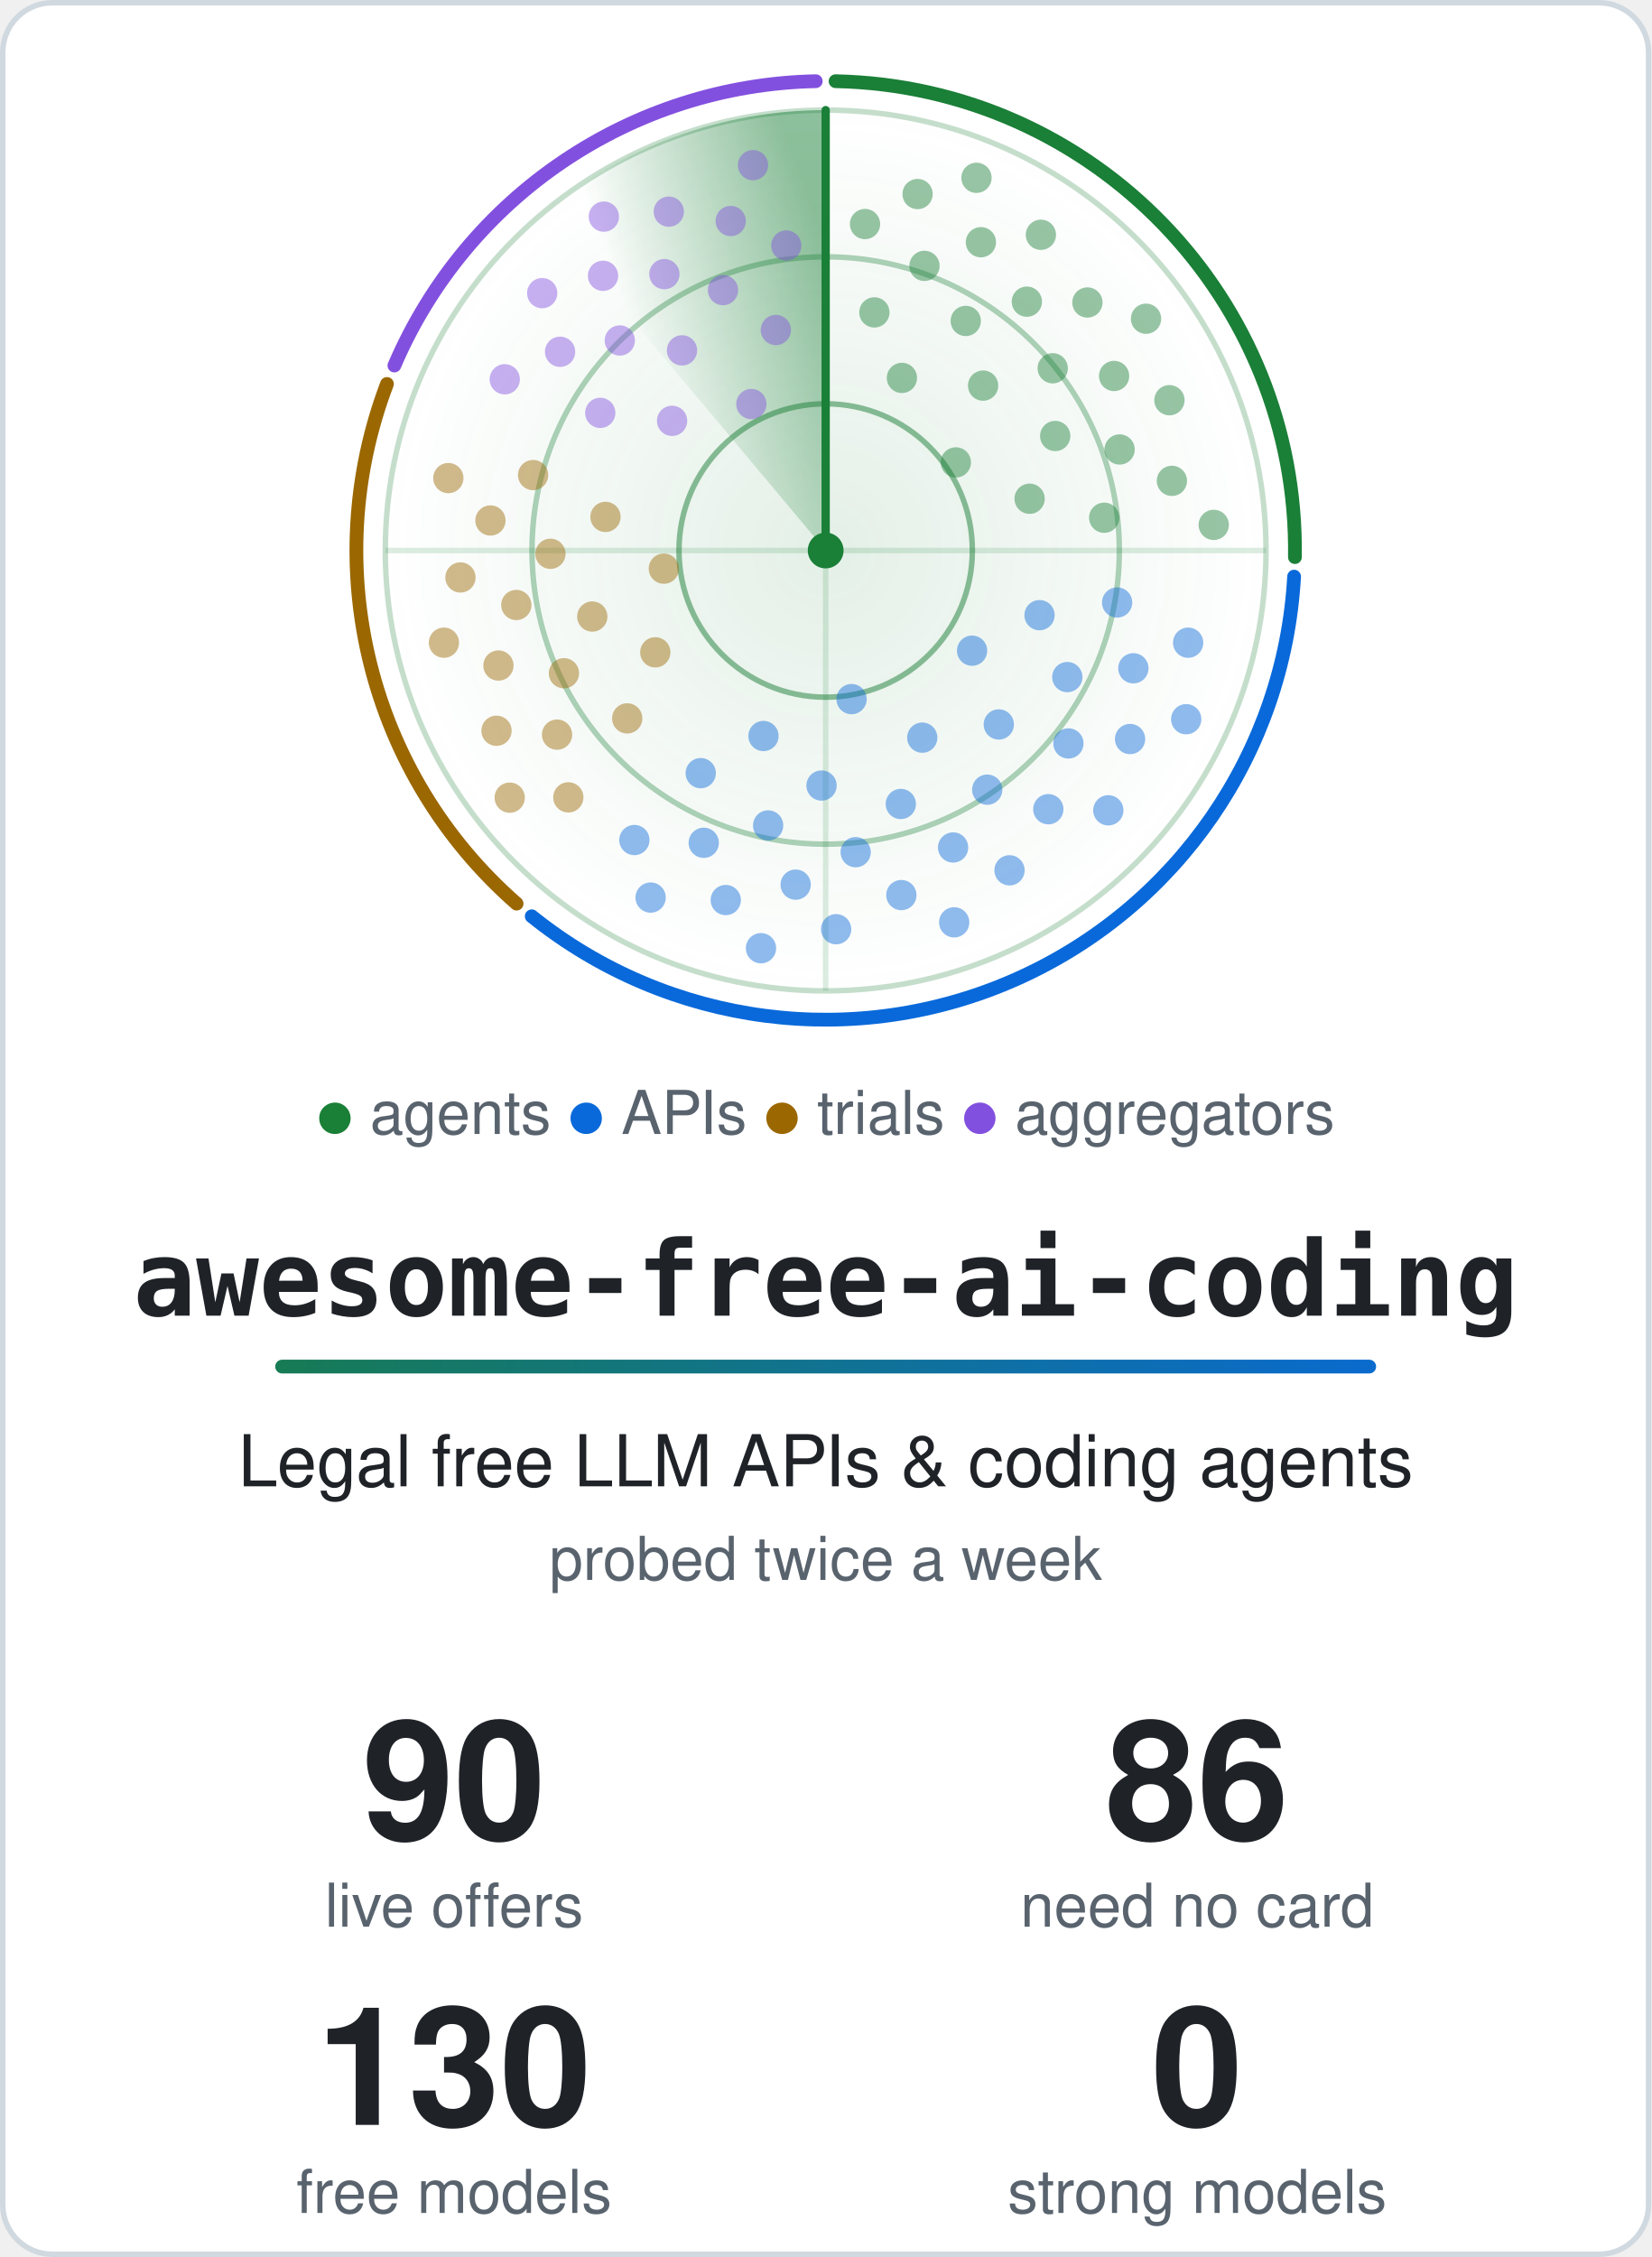
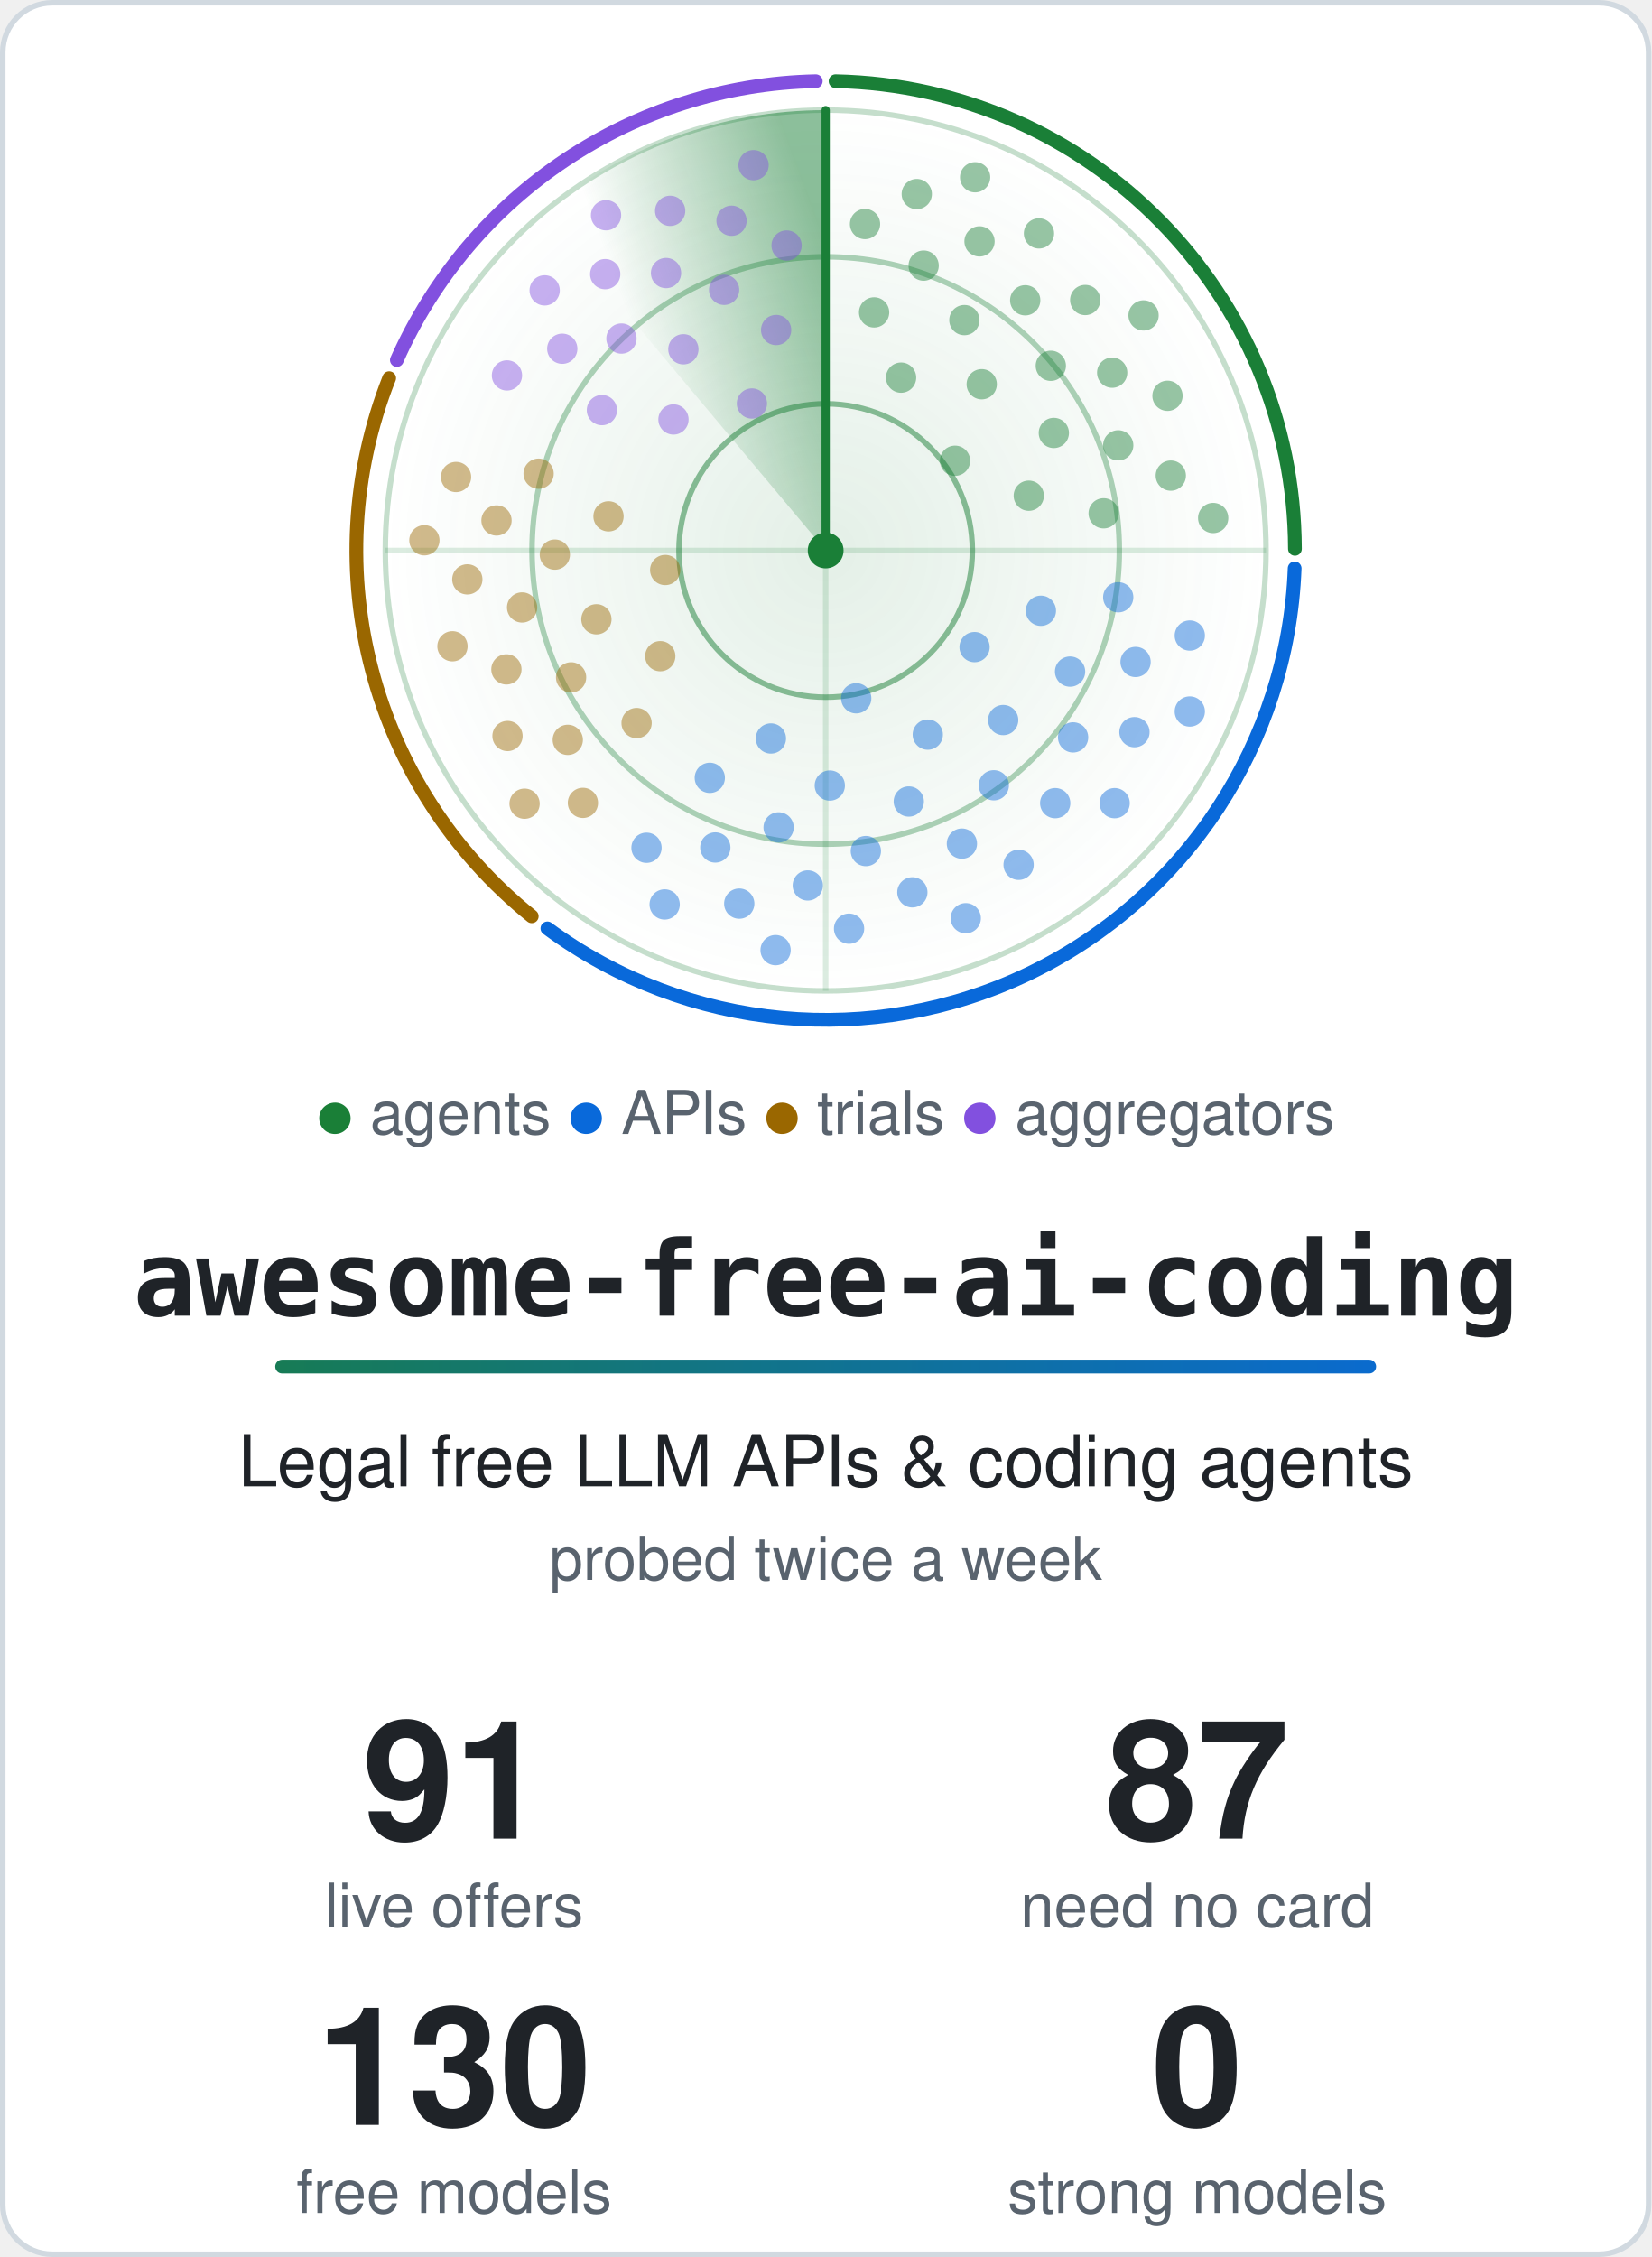
<svg xmlns="http://www.w3.org/2000/svg" width="600" height="820" viewBox="0 0 600 820" role="img" aria-labelledby="title">
  <style>.card{fill:#ffffff;stroke:#d1d9e0}.t{fill:#1f2328}.m{fill:#59636e}.ring{stroke:#1a7f37}.hub{fill:#1a7f37}.beam{stroke:#1a7f37}.s0,.s1,.g0,.g1{stop-color:#1a7f37}.a0{stop-color:#1a7f37}.a1{stop-color:#0969da}.dot.agents,.key.agents{fill:#1a7f37}.rim.agents{stroke:#1a7f37}.dot.apis,.key.apis{fill:#0969da}.rim.apis{stroke:#0969da}.dot.trials,.key.trials{fill:#9a6700}.rim.trials{stroke:#9a6700}.dot.aggregators,.key.aggregators{fill:#8250df}.rim.aggregators{stroke:#8250df}@media (prefers-color-scheme: dark) {.card{fill:#0d1117;stroke:#3d444d}.t{fill:#f0f6fc}.m{fill:#9198a1}.ring{stroke:#3fb950}.hub{fill:#3fb950}.beam{stroke:#3fb950}.s0,.s1,.g0,.g1{stop-color:#3fb950}.a0{stop-color:#3fb950}.a1{stop-color:#4493f8}.dot.agents,.key.agents{fill:#3fb950}.rim.agents{stroke:#3fb950}.dot.apis,.key.apis{fill:#4493f8}.rim.apis{stroke:#4493f8}.dot.trials,.key.trials{fill:#d29922}.rim.trials{stroke:#d29922}.dot.aggregators,.key.aggregators{fill:#ab7df8}.rim.aggregators{stroke:#ab7df8}}.rim{fill:none}.s0{stop-opacity:.5}.s1,.g1{stop-opacity:0}.g0{stop-opacity:.12}.dot{opacity:.45;animation:ping 6s linear infinite}@keyframes ping{0%,4%{opacity:1}55%,100%{opacity:.45}}.turning{animation:turn 6s linear infinite}@keyframes turn{to{transform:rotate(360deg)}}@media (prefers-reduced-motion: reduce) {.dot { animation: none; opacity: 1 } .turning { animation: none }}</style>
  <defs>
    <linearGradient id="accent" gradientUnits="userSpaceOnUse" x1="0" y1="0" x2="540" y2="0">
      <stop class="a0" offset="0" />
      <stop class="a1" offset="1" />
    </linearGradient>
  </defs>
  <rect class="card" x="1" y="1" width="598" height="818" rx="18" stroke-width="2" />
  <defs>
    <radialGradient id="glow">
      <stop class="g0" offset="0" />
      <stop class="g1" offset="1" />
    </radialGradient>
  </defs>
  <circle cx="300.0" cy="200.0" r="160.0" fill="url(#glow)" />
  <circle class="ring" cx="300.0" cy="200.0" r="53.3" fill="none" stroke-width="2" stroke-opacity=".5" />
  <circle class="ring" cx="300.0" cy="200.0" r="106.7" fill="none" stroke-width="2" stroke-opacity=".35" />
  <circle class="ring" cx="300.0" cy="200.0" r="160.0" fill="none" stroke-width="2" stroke-opacity=".25" />
  <path class="ring" d="M140.0 200.0H460.0M300.0 40.0V360.0" stroke-width="2" stroke-opacity=".15" />
-   <path class="rim agents" d="M303.6 29.5A170.5 170.5 0 0 1 470.5 202.4" stroke-width="5" stroke-linecap="round" />
-   <path class="rim apis" d="M470.2 209.5A170.5 170.5 0 0 1 193.2 332.9" stroke-width="5" stroke-linecap="round" />
-   <path class="rim trials" d="M187.7 328.3A170.5 170.5 0 0 1 140.6 139.5" stroke-width="5" stroke-linecap="round" />
-   <path class="rim aggregators" d="M143.3 132.8A170.5 170.5 0 0 1 296.4 29.5" stroke-width="5" stroke-linecap="round" />
+   <path class="rim agents" d="M303.6 29.5A170.5 170.5 0 0 1 470.5 199.4" stroke-width="5" stroke-linecap="round" />
+   <path class="rim apis" d="M470.4 206.5A170.5 170.5 0 0 1 198.9 337.3" stroke-width="5" stroke-linecap="round" />
+   <path class="rim trials" d="M193.2 332.9A170.5 170.5 0 0 1 141.4 137.4" stroke-width="5" stroke-linecap="round" />
+   <path class="rim aggregators" d="M144.2 130.8A170.5 170.5 0 0 1 296.4 29.5" stroke-width="5" stroke-linecap="round" />
  <defs>
    <linearGradient id="sweep" gradientUnits="userSpaceOnUse" x1="300.0" y1="88.0" x2="228.0" y2="114.2">
      <stop class="s0" offset="0" />
      <stop class="s1" offset="1" />
    </linearGradient>
  </defs>
  <g class="turning" style="transform-origin:300.0px 200.0px">
    <path fill="url(#sweep)" d="M300.0 200.0L197.2 77.4A160.0 160.0 0 0 1 300.0 40.0Z" />
    <line class="beam" x1="300.0" y1="200.0" x2="300.0" y2="40.0" stroke-width="3" stroke-linecap="round" />
  </g>
-   <circle class="dot agents" cx="347.3" cy="168.0" r="5.5" style="animation-delay:0.93s" />
-   <circle class="dot agents" cx="327.7" cy="137.3" r="5.5" style="animation-delay:0.40s" />
-   <circle class="dot agents" cx="374.1" cy="181.2" r="5.5" style="animation-delay:1.26s" />
-   <circle class="dot agents" cx="357.2" cy="140.1" r="5.5" style="animation-delay:0.73s" />
-   <circle class="dot agents" cx="317.7" cy="113.5" r="5.5" style="animation-delay:0.19s" />
-   <circle class="dot agents" cx="383.4" cy="158.4" r="5.5" style="animation-delay:1.06s" />
-   <circle class="dot agents" cx="350.9" cy="116.6" r="5.5" style="animation-delay:0.52s" />
-   <circle class="dot agents" cx="401.2" cy="188.1" r="5.5" style="animation-delay:1.39s" />
-   <circle class="dot agents" cx="382.5" cy="133.8" r="5.5" style="animation-delay:0.85s" />
-   <circle class="dot agents" cx="335.9" cy="96.6" r="5.5" style="animation-delay:0.32s" />
-   <circle class="dot agents" cx="406.8" cy="163.3" r="5.5" style="animation-delay:1.18s" />
-   <circle class="dot agents" cx="373.1" cy="109.6" r="5.5" style="animation-delay:0.65s" />
+   <circle class="dot agents" cx="347.0" cy="167.4" r="5.5" style="animation-delay:0.92s" />
+   <circle class="dot agents" cx="327.4" cy="137.2" r="5.5" style="animation-delay:0.39s" />
+   <circle class="dot agents" cx="373.8" cy="180.1" r="5.5" style="animation-delay:1.25s" />
+   <circle class="dot agents" cx="356.7" cy="139.6" r="5.5" style="animation-delay:0.72s" />
+   <circle class="dot agents" cx="317.6" cy="113.5" r="5.5" style="animation-delay:0.19s" />
+   <circle class="dot agents" cx="382.9" cy="157.3" r="5.5" style="animation-delay:1.05s" />
+   <circle class="dot agents" cx="350.4" cy="116.3" r="5.5" style="animation-delay:0.52s" />
+   <circle class="dot agents" cx="401.0" cy="186.5" r="5.5" style="animation-delay:1.37s" />
+   <circle class="dot agents" cx="381.8" cy="132.9" r="5.5" style="animation-delay:0.84s" />
+   <circle class="dot agents" cx="335.6" cy="96.5" r="5.5" style="animation-delay:0.32s" />
+   <circle class="dot agents" cx="406.3" cy="161.8" r="5.5" style="animation-delay:1.17s" />
+   <circle class="dot agents" cx="372.5" cy="109.1" r="5.5" style="animation-delay:0.64s" />
  <circle class="dot agents" cx="314.3" cy="81.4" r="5.5" style="animation-delay:0.11s" />
-   <circle class="dot agents" cx="404.8" cy="136.6" r="5.5" style="animation-delay:0.98s" />
-   <circle class="dot agents" cx="356.4" cy="88.0" r="5.5" style="animation-delay:0.45s" />
-   <circle class="dot agents" cx="425.8" cy="174.7" r="5.5" style="animation-delay:1.31s" />
-   <circle class="dot agents" cx="395.1" cy="109.9" r="5.5" style="animation-delay:0.78s" />
-   <circle class="dot agents" cx="333.4" cy="70.5" r="5.5" style="animation-delay:0.24s" />
-   <circle class="dot agents" cx="424.9" cy="145.4" r="5.5" style="animation-delay:1.11s" />
-   <circle class="dot agents" cx="378.2" cy="85.3" r="5.5" style="animation-delay:0.57s" />
-   <circle class="dot agents" cx="441.0" cy="190.7" r="5.5" style="animation-delay:1.44s" />
-   <circle class="dot agents" cx="416.4" cy="115.8" r="5.5" style="animation-delay:0.90s" />
-   <circle class="dot agents" cx="354.8" cy="64.6" r="5.5" style="animation-delay:0.37s" />
-   <circle class="dot apis" cx="309.4" cy="254.0" r="5.5" style="animation-delay:2.84s" />
-   <circle class="dot apis" cx="353.2" cy="236.4" r="5.5" style="animation-delay:2.07s" />
-   <circle class="dot apis" cx="277.4" cy="267.4" r="5.5" style="animation-delay:3.31s" />
-   <circle class="dot apis" cx="335.1" cy="268.0" r="5.5" style="animation-delay:2.54s" />
-   <circle class="dot apis" cx="377.7" cy="223.5" r="5.5" style="animation-delay:1.78s" />
-   <circle class="dot apis" cx="298.5" cy="285.4" r="5.5" style="animation-delay:3.02s" />
-   <circle class="dot apis" cx="362.9" cy="263.2" r="5.5" style="animation-delay:2.25s" />
-   <circle class="dot apis" cx="254.6" cy="280.9" r="5.5" style="animation-delay:3.49s" />
-   <circle class="dot apis" cx="327.3" cy="292.1" r="5.5" style="animation-delay:2.72s" />
-   <circle class="dot apis" cx="387.8" cy="246.0" r="5.5" style="animation-delay:1.96s" />
-   <circle class="dot apis" cx="279.1" cy="299.9" r="5.5" style="animation-delay:3.20s" />
-   <circle class="dot apis" cx="358.7" cy="286.9" r="5.5" style="animation-delay:2.43s" />
-   <circle class="dot apis" cx="405.9" cy="218.9" r="5.5" style="animation-delay:1.67s" />
-   <circle class="dot apis" cx="310.9" cy="309.6" r="5.5" style="animation-delay:2.90s" />
-   <circle class="dot apis" cx="388.2" cy="270.1" r="5.5" style="animation-delay:2.14s" />
-   <circle class="dot apis" cx="255.7" cy="306.2" r="5.5" style="animation-delay:3.38s" />
-   <circle class="dot apis" cx="346.3" cy="307.9" r="5.5" style="animation-delay:2.61s" />
-   <circle class="dot apis" cx="411.8" cy="242.8" r="5.5" style="animation-delay:1.85s" />
-   <circle class="dot apis" cx="289.1" cy="321.4" r="5.5" style="animation-delay:3.09s" />
-   <circle class="dot apis" cx="380.9" cy="294.0" r="5.5" style="animation-delay:2.32s" />
-   <circle class="dot apis" cx="230.5" cy="305.2" r="5.5" style="animation-delay:3.56s" />
-   <circle class="dot apis" cx="327.5" cy="325.2" r="5.5" style="animation-delay:2.79s" />
-   <circle class="dot apis" cx="410.6" cy="268.5" r="5.5" style="animation-delay:2.03s" />
-   <circle class="dot apis" cx="263.7" cy="327.0" r="5.5" style="animation-delay:3.27s" />
-   <circle class="dot apis" cx="366.8" cy="316.2" r="5.5" style="animation-delay:2.50s" />
-   <circle class="dot apis" cx="431.7" cy="233.5" r="5.5" style="animation-delay:1.74s" />
-   <circle class="dot apis" cx="303.8" cy="337.6" r="5.5" style="animation-delay:2.97s" />
-   <circle class="dot apis" cx="402.7" cy="294.4" r="5.5" style="animation-delay:2.21s" />
-   <circle class="dot apis" cx="236.4" cy="326.1" r="5.5" style="animation-delay:3.45s" />
-   <circle class="dot apis" cx="346.7" cy="335.1" r="5.5" style="animation-delay:2.68s" />
-   <circle class="dot apis" cx="431.0" cy="261.3" r="5.5" style="animation-delay:1.92s" />
-   <circle class="dot apis" cx="276.5" cy="344.5" r="5.5" style="animation-delay:3.15s" />
-   <circle class="dot trials" cx="241.2" cy="206.6" r="5.5" style="animation-delay:4.39s" />
-   <circle class="dot trials" cx="238.1" cy="237.0" r="5.5" style="animation-delay:3.99s" />
-   <circle class="dot trials" cx="220.0" cy="187.8" r="5.5" style="animation-delay:4.64s" />
-   <circle class="dot trials" cx="215.2" cy="224.0" r="5.5" style="animation-delay:4.24s" />
-   <circle class="dot trials" cx="227.9" cy="261.0" r="5.5" style="animation-delay:3.83s" />
-   <circle class="dot trials" cx="200.0" cy="201.2" r="5.5" style="animation-delay:4.49s" />
-   <circle class="dot trials" cx="204.9" cy="244.6" r="5.5" style="animation-delay:4.08s" />
-   <circle class="dot trials" cx="193.7" cy="172.6" r="5.5" style="animation-delay:4.74s" />
-   <circle class="dot trials" cx="187.6" cy="219.8" r="5.5" style="animation-delay:4.33s" />
-   <circle class="dot trials" cx="202.4" cy="266.9" r="5.5" style="animation-delay:3.93s" />
-   <circle class="dot trials" cx="178.2" cy="189.1" r="5.5" style="animation-delay:4.58s" />
-   <circle class="dot trials" cx="181.1" cy="241.8" r="5.5" style="animation-delay:4.18s" />
-   <circle class="dot trials" cx="206.5" cy="289.7" r="5.5" style="animation-delay:3.77s" />
-   <circle class="dot trials" cx="167.3" cy="209.8" r="5.5" style="animation-delay:4.43s" />
-   <circle class="dot trials" cx="180.4" cy="265.5" r="5.5" style="animation-delay:4.02s" />
-   <circle class="dot trials" cx="162.9" cy="173.7" r="5.5" style="animation-delay:4.68s" />
-   <circle class="dot trials" cx="161.3" cy="233.5" r="5.5" style="animation-delay:4.27s" />
-   <circle class="dot trials" cx="185.2" cy="289.8" r="5.5" style="animation-delay:3.87s" />
-   <circle class="dot aggregators" cx="273.0" cy="146.8" r="5.5" style="animation-delay:5.55s" />
-   <circle class="dot aggregators" cx="244.2" cy="152.9" r="5.5" style="animation-delay:5.17s" />
-   <circle class="dot aggregators" cx="281.9" cy="119.9" r="5.5" style="animation-delay:5.79s" />
-   <circle class="dot aggregators" cx="247.8" cy="127.3" r="5.5" style="animation-delay:5.41s" />
-   <circle class="dot aggregators" cx="218.1" cy="150.0" r="5.5" style="animation-delay:5.02s" />
-   <circle class="dot aggregators" cx="262.7" cy="105.4" r="5.5" style="animation-delay:5.64s" />
-   <circle class="dot aggregators" cx="225.2" cy="123.7" r="5.5" style="animation-delay:5.26s" />
-   <circle class="dot aggregators" cx="285.7" cy="89.2" r="5.5" style="animation-delay:5.88s" />
-   <circle class="dot aggregators" cx="241.4" cy="99.6" r="5.5" style="animation-delay:5.50s" />
-   <circle class="dot aggregators" cx="203.5" cy="127.8" r="5.5" style="animation-delay:5.11s" />
-   <circle class="dot aggregators" cx="265.5" cy="80.3" r="5.5" style="animation-delay:5.73s" />
-   <circle class="dot aggregators" cx="219.1" cy="100.2" r="5.5" style="animation-delay:5.35s" />
-   <circle class="dot aggregators" cx="183.4" cy="137.8" r="5.5" style="animation-delay:4.97s" />
-   <circle class="dot aggregators" cx="243.0" cy="76.9" r="5.5" style="animation-delay:5.59s" />
-   <circle class="dot aggregators" cx="197.0" cy="106.5" r="5.5" style="animation-delay:5.20s" />
-   <circle class="dot aggregators" cx="273.6" cy="60.0" r="5.5" style="animation-delay:5.82s" />
-   <circle class="dot aggregators" cx="219.4" cy="78.7" r="5.5" style="animation-delay:5.44s" />
+   <circle class="dot agents" cx="404.1" cy="135.4" r="5.5" style="animation-delay:0.97s" />
+   <circle class="dot agents" cx="355.9" cy="87.7" r="5.5" style="animation-delay:0.44s" />
+   <circle class="dot agents" cx="425.4" cy="172.8" r="5.5" style="animation-delay:1.30s" />
+   <circle class="dot agents" cx="394.3" cy="109.0" r="5.5" style="animation-delay:0.77s" />
+   <circle class="dot agents" cx="333.1" cy="70.5" r="5.5" style="animation-delay:0.24s" />
+   <circle class="dot agents" cx="424.2" cy="143.8" r="5.5" style="animation-delay:1.09s" />
+   <circle class="dot agents" cx="377.5" cy="84.8" r="5.5" style="animation-delay:0.57s" />
+   <circle class="dot agents" cx="440.8" cy="188.2" r="5.5" style="animation-delay:1.42s" />
+   <circle class="dot agents" cx="415.5" cy="114.6" r="5.5" style="animation-delay:0.89s" />
+   <circle class="dot agents" cx="354.3" cy="64.4" r="5.5" style="animation-delay:0.36s" />
+   <circle class="dot apis" cx="311.1" cy="253.7" r="5.5" style="animation-delay:2.80s" />
+   <circle class="dot apis" cx="354.1" cy="235.1" r="5.5" style="animation-delay:2.05s" />
+   <circle class="dot apis" cx="280.1" cy="268.3" r="5.5" style="animation-delay:3.27s" />
+   <circle class="dot apis" cx="337.1" cy="266.9" r="5.5" style="animation-delay:2.52s" />
+   <circle class="dot apis" cx="378.2" cy="221.9" r="5.5" style="animation-delay:1.76s" />
+   <circle class="dot apis" cx="301.5" cy="285.4" r="5.5" style="animation-delay:2.98s" />
+   <circle class="dot apis" cx="364.5" cy="261.6" r="5.5" style="animation-delay:2.23s" />
+   <circle class="dot apis" cx="257.9" cy="282.6" r="5.5" style="animation-delay:3.45s" />
+   <circle class="dot apis" cx="330.2" cy="291.2" r="5.5" style="animation-delay:2.69s" />
+   <circle class="dot apis" cx="388.8" cy="244.0" r="5.5" style="animation-delay:1.94s" />
+   <circle class="dot apis" cx="282.9" cy="300.6" r="5.5" style="animation-delay:3.16s" />
+   <circle class="dot apis" cx="361.1" cy="285.3" r="5.5" style="animation-delay:2.41s" />
+   <circle class="dot apis" cx="406.3" cy="217.0" r="5.5" style="animation-delay:1.65s" />
+   <circle class="dot apis" cx="314.6" cy="309.2" r="5.5" style="animation-delay:2.87s" />
+   <circle class="dot apis" cx="389.9" cy="267.9" r="5.5" style="animation-delay:2.12s" />
+   <circle class="dot apis" cx="259.9" cy="307.9" r="5.5" style="animation-delay:3.34s" />
+   <circle class="dot apis" cx="349.5" cy="306.5" r="5.5" style="animation-delay:2.58s" />
+   <circle class="dot apis" cx="412.6" cy="240.5" r="5.5" style="animation-delay:1.83s" />
+   <circle class="dot apis" cx="293.5" cy="321.7" r="5.5" style="animation-delay:3.05s" />
+   <circle class="dot apis" cx="383.4" cy="291.8" r="5.5" style="animation-delay:2.30s" />
+   <circle class="dot apis" cx="234.9" cy="308.0" r="5.5" style="animation-delay:3.52s" />
+   <circle class="dot apis" cx="331.5" cy="324.2" r="5.5" style="animation-delay:2.76s" />
+   <circle class="dot apis" cx="412.2" cy="266.0" r="5.5" style="animation-delay:2.01s" />
+   <circle class="dot apis" cx="268.6" cy="328.3" r="5.5" style="animation-delay:3.23s" />
+   <circle class="dot apis" cx="370.1" cy="314.2" r="5.5" style="animation-delay:2.47s" />
+   <circle class="dot apis" cx="432.3" cy="230.9" r="5.5" style="animation-delay:1.72s" />
+   <circle class="dot apis" cx="308.5" cy="337.4" r="5.5" style="animation-delay:2.94s" />
+   <circle class="dot apis" cx="405.0" cy="291.8" r="5.5" style="animation-delay:2.19s" />
+   <circle class="dot apis" cx="241.5" cy="328.6" r="5.5" style="animation-delay:3.41s" />
+   <circle class="dot apis" cx="350.9" cy="333.6" r="5.5" style="animation-delay:2.65s" />
+   <circle class="dot apis" cx="432.3" cy="258.5" r="5.5" style="animation-delay:1.90s" />
+   <circle class="dot apis" cx="281.8" cy="345.2" r="5.5" style="animation-delay:3.12s" />
+   <circle class="dot trials" cx="241.7" cy="207.1" r="5.5" style="animation-delay:4.38s" />
+   <circle class="dot trials" cx="239.9" cy="238.4" r="5.5" style="animation-delay:3.96s" />
+   <circle class="dot trials" cx="221.1" cy="187.6" r="5.5" style="animation-delay:4.65s" />
+   <circle class="dot trials" cx="216.7" cy="225.0" r="5.5" style="animation-delay:4.22s" />
+   <circle class="dot trials" cx="231.3" cy="262.7" r="5.5" style="animation-delay:3.79s" />
+   <circle class="dot trials" cx="201.6" cy="201.5" r="5.5" style="animation-delay:4.49s" />
+   <circle class="dot trials" cx="207.5" cy="246.1" r="5.5" style="animation-delay:4.06s" />
+   <circle class="dot trials" cx="195.7" cy="172.1" r="5.5" style="animation-delay:4.75s" />
+   <circle class="dot trials" cx="189.7" cy="220.7" r="5.5" style="animation-delay:4.32s" />
+   <circle class="dot trials" cx="206.3" cy="268.8" r="5.5" style="animation-delay:3.89s" />
+   <circle class="dot trials" cx="180.4" cy="189.1" r="5.5" style="animation-delay:4.59s" />
+   <circle class="dot trials" cx="184.0" cy="243.2" r="5.5" style="animation-delay:4.16s" />
+   <circle class="dot trials" cx="211.8" cy="291.7" r="5.5" style="animation-delay:3.73s" />
+   <circle class="dot trials" cx="169.8" cy="210.5" r="5.5" style="animation-delay:4.42s" />
+   <circle class="dot trials" cx="184.4" cy="267.4" r="5.5" style="animation-delay:4.00s" />
+   <circle class="dot trials" cx="165.7" cy="173.3" r="5.5" style="animation-delay:4.69s" />
+   <circle class="dot trials" cx="164.4" cy="234.8" r="5.5" style="animation-delay:4.26s" />
+   <circle class="dot trials" cx="190.6" cy="292.0" r="5.5" style="animation-delay:3.83s" />
+   <circle class="dot trials" cx="154.2" cy="196.3" r="5.5" style="animation-delay:4.52s" />
+   <circle class="dot aggregators" cx="273.2" cy="146.6" r="5.5" style="animation-delay:5.56s" />
+   <circle class="dot aggregators" cx="244.7" cy="152.4" r="5.5" style="animation-delay:5.18s" />
+   <circle class="dot aggregators" cx="282.0" cy="119.9" r="5.5" style="animation-delay:5.79s" />
+   <circle class="dot aggregators" cx="248.3" cy="126.9" r="5.5" style="animation-delay:5.41s" />
+   <circle class="dot aggregators" cx="218.7" cy="149.0" r="5.5" style="animation-delay:5.03s" />
+   <circle class="dot aggregators" cx="263.1" cy="105.3" r="5.5" style="animation-delay:5.65s" />
+   <circle class="dot aggregators" cx="225.8" cy="123.0" r="5.5" style="animation-delay:5.27s" />
+   <circle class="dot aggregators" cx="285.8" cy="89.2" r="5.5" style="animation-delay:5.88s" />
+   <circle class="dot aggregators" cx="242.0" cy="99.2" r="5.5" style="animation-delay:5.50s" />
+   <circle class="dot aggregators" cx="204.3" cy="126.7" r="5.5" style="animation-delay:5.12s" />
+   <circle class="dot aggregators" cx="265.8" cy="80.2" r="5.5" style="animation-delay:5.73s" />
+   <circle class="dot aggregators" cx="219.9" cy="99.6" r="5.5" style="animation-delay:5.36s" />
+   <circle class="dot aggregators" cx="184.2" cy="136.4" r="5.5" style="animation-delay:4.98s" />
+   <circle class="dot aggregators" cx="243.5" cy="76.6" r="5.5" style="animation-delay:5.59s" />
+   <circle class="dot aggregators" cx="197.9" cy="105.5" r="5.5" style="animation-delay:5.21s" />
+   <circle class="dot aggregators" cx="273.8" cy="60.0" r="5.5" style="animation-delay:5.82s" />
+   <circle class="dot aggregators" cx="220.2" cy="78.2" r="5.5" style="animation-delay:5.45s" />
  <circle class="hub" cx="300.0" cy="200.0" r="6.5" />
  <text class="m" x="300.0" y="412" text-anchor="middle" font-family="-apple-system, BlinkMacSystemFont, 'Segoe UI', Helvetica, Arial, sans-serif" font-size="22">
    <tspan class="key agents">●</tspan> agents <tspan class="key apis">●</tspan> APIs <tspan class="key trials">●</tspan> trials <tspan class="key aggregators">●</tspan> aggregators</text>
  <text class="t" x="300.0" y="478" text-anchor="middle" font-family="ui-monospace, SFMono-Regular, Menlo, Consolas, monospace" font-size="38" font-weight="700">awesome-free-ai-coding</text>
  <rect x="100.0" y="494" width="400" height="5" rx="2.5" fill="url(#accent)" />
  <text class="t" x="300.0" y="540" text-anchor="middle" font-family="-apple-system, BlinkMacSystemFont, 'Segoe UI', Helvetica, Arial, sans-serif" font-size="26">Legal free LLM APIs &amp; coding agents</text>
  <text class="m" x="300.0" y="574" text-anchor="middle" font-family="-apple-system, BlinkMacSystemFont, 'Segoe UI', Helvetica, Arial, sans-serif" font-size="22">probed twice a week</text>
-   <text class="t" x="165.0" y="668" text-anchor="middle" font-family="-apple-system, BlinkMacSystemFont, 'Segoe UI', Helvetica, Arial, sans-serif" font-size="60" font-weight="700">90</text>
+   <text class="t" x="165.0" y="668" text-anchor="middle" font-family="-apple-system, BlinkMacSystemFont, 'Segoe UI', Helvetica, Arial, sans-serif" font-size="60" font-weight="700">91</text>
  <text class="m" x="165.0" y="700" text-anchor="middle" font-family="-apple-system, BlinkMacSystemFont, 'Segoe UI', Helvetica, Arial, sans-serif" font-size="22">live offers</text>
-   <text class="t" x="435.0" y="668" text-anchor="middle" font-family="-apple-system, BlinkMacSystemFont, 'Segoe UI', Helvetica, Arial, sans-serif" font-size="60" font-weight="700">86</text>
+   <text class="t" x="435.0" y="668" text-anchor="middle" font-family="-apple-system, BlinkMacSystemFont, 'Segoe UI', Helvetica, Arial, sans-serif" font-size="60" font-weight="700">87</text>
  <text class="m" x="435.0" y="700" text-anchor="middle" font-family="-apple-system, BlinkMacSystemFont, 'Segoe UI', Helvetica, Arial, sans-serif" font-size="22">need no card</text>
  <text class="t" x="165.0" y="772" text-anchor="middle" font-family="-apple-system, BlinkMacSystemFont, 'Segoe UI', Helvetica, Arial, sans-serif" font-size="60" font-weight="700">130</text>
  <text class="m" x="165.0" y="804" text-anchor="middle" font-family="-apple-system, BlinkMacSystemFont, 'Segoe UI', Helvetica, Arial, sans-serif" font-size="22">free models</text>
  <text class="t" x="435.0" y="772" text-anchor="middle" font-family="-apple-system, BlinkMacSystemFont, 'Segoe UI', Helvetica, Arial, sans-serif" font-size="60" font-weight="700">0</text>
  <text class="m" x="435.0" y="804" text-anchor="middle" font-family="-apple-system, BlinkMacSystemFont, 'Segoe UI', Helvetica, Arial, sans-serif" font-size="22">strong models</text>
</svg>
